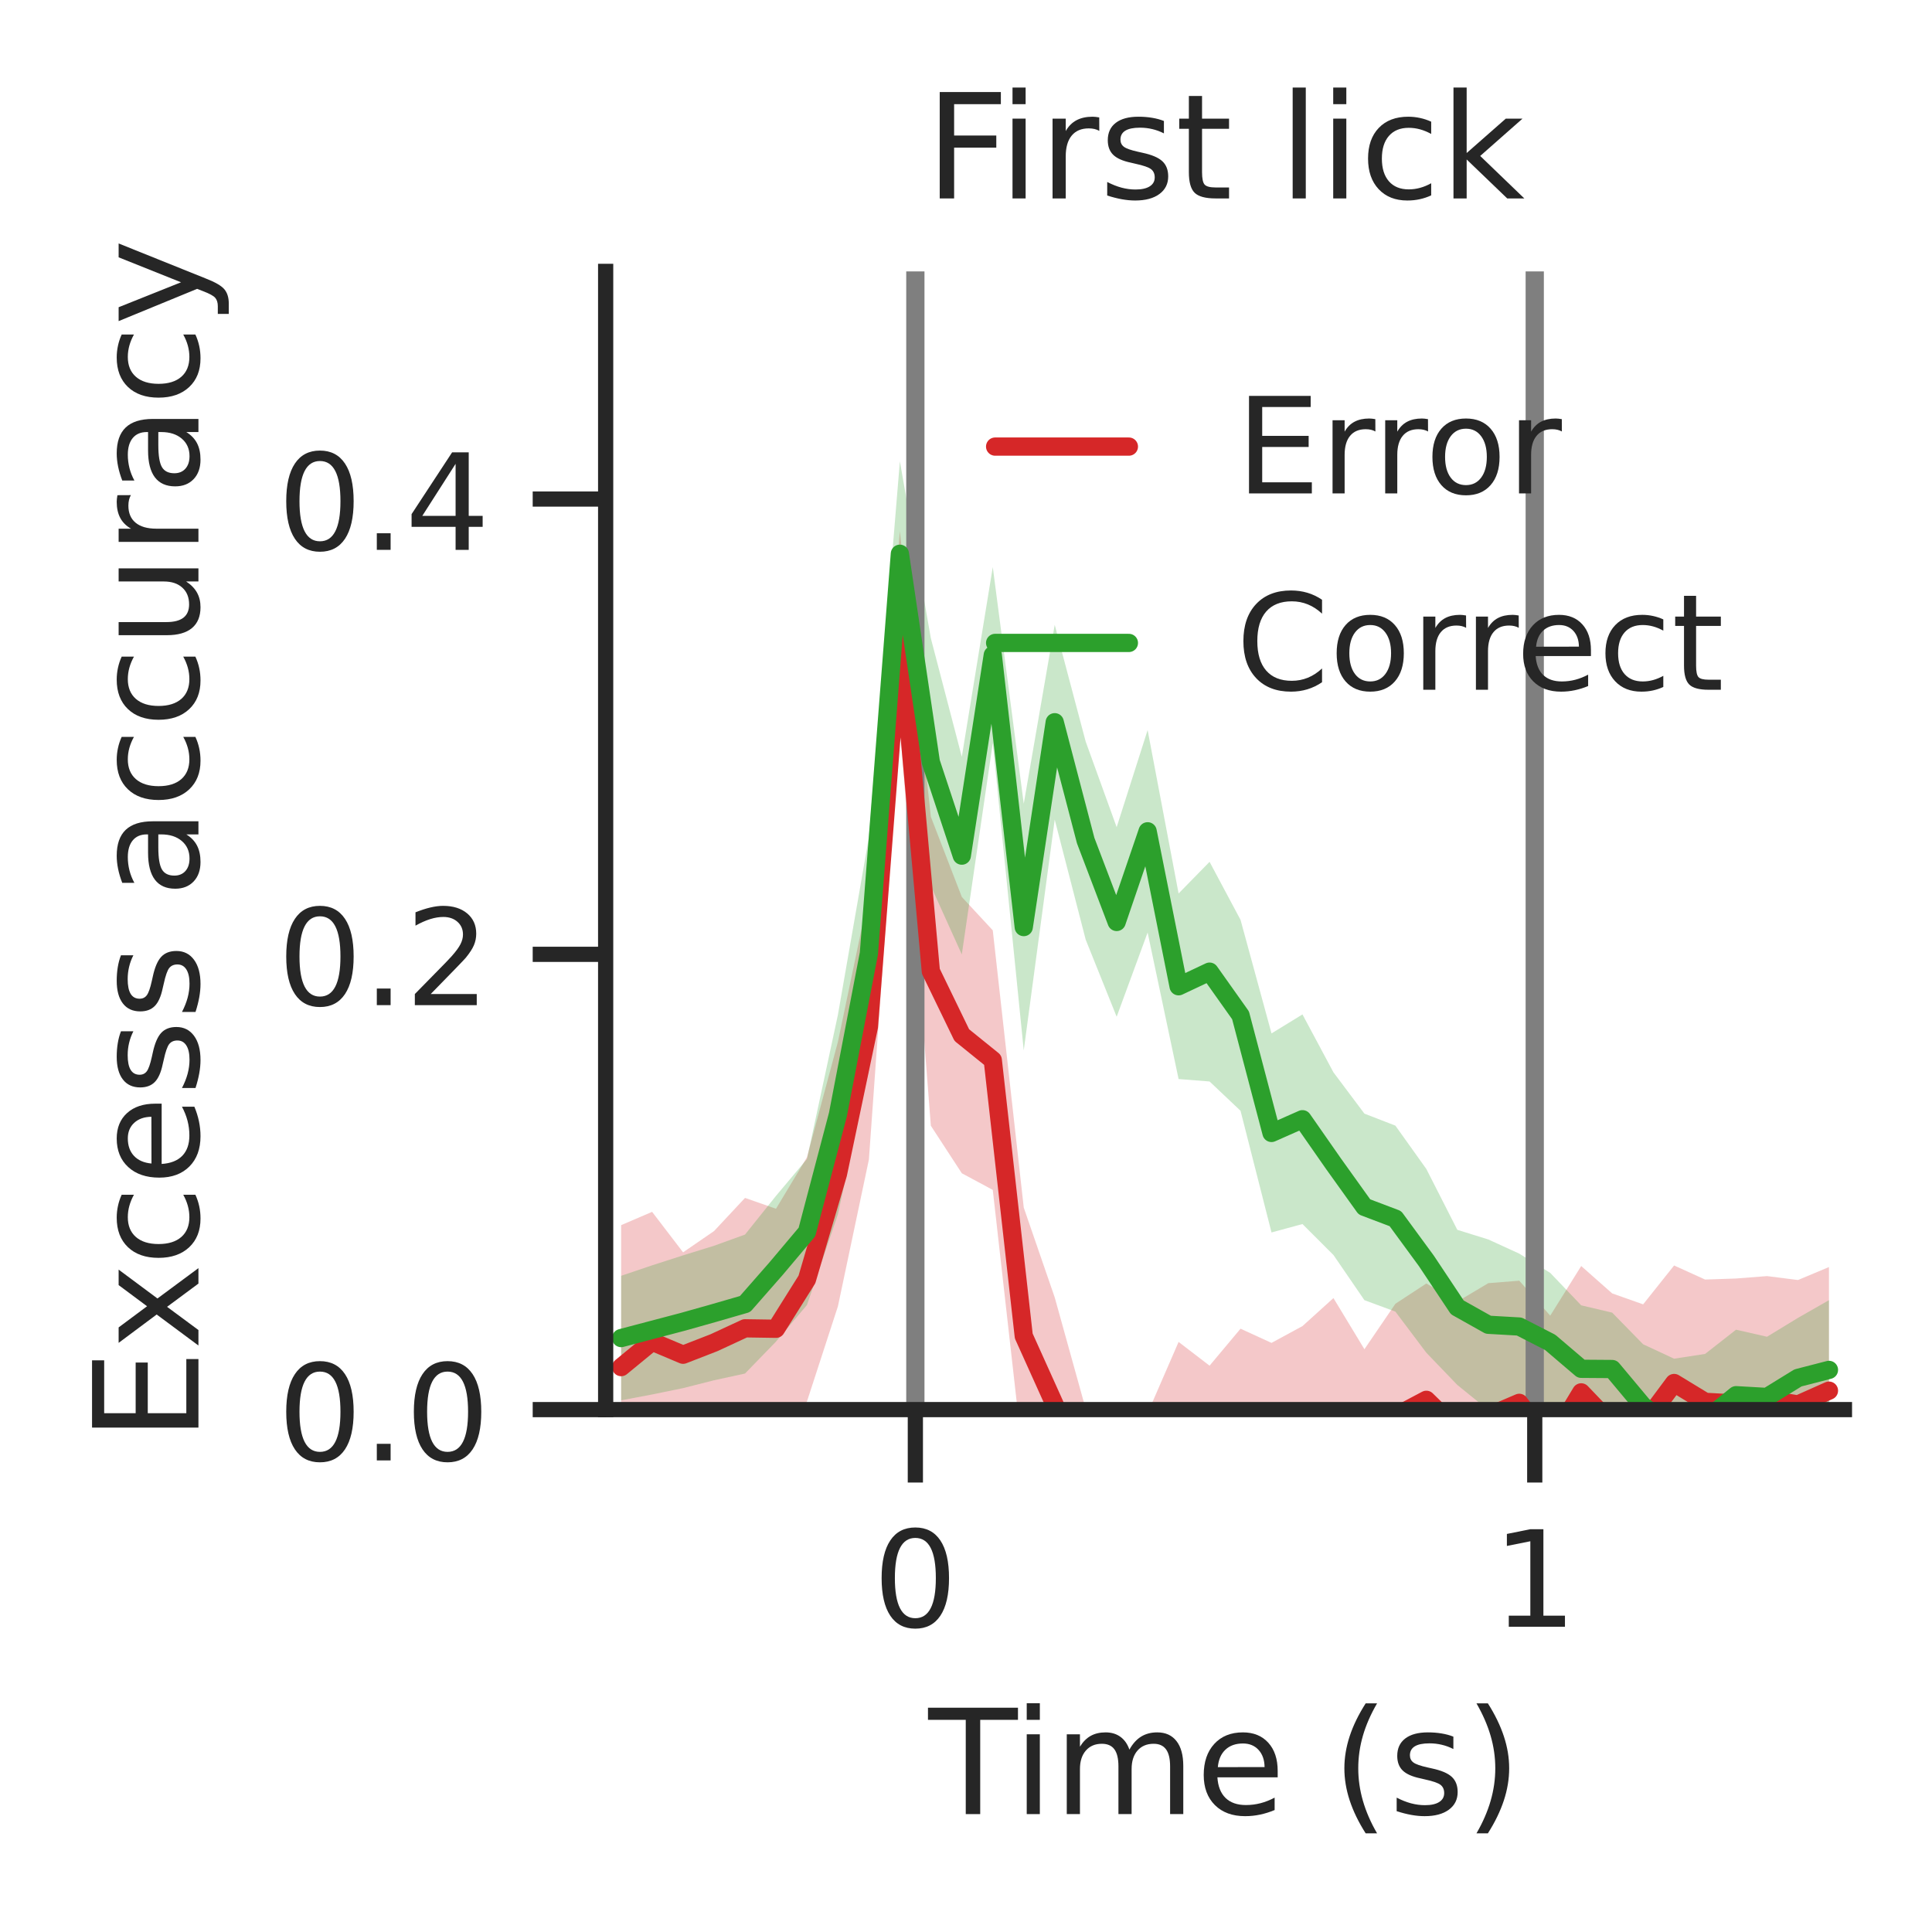
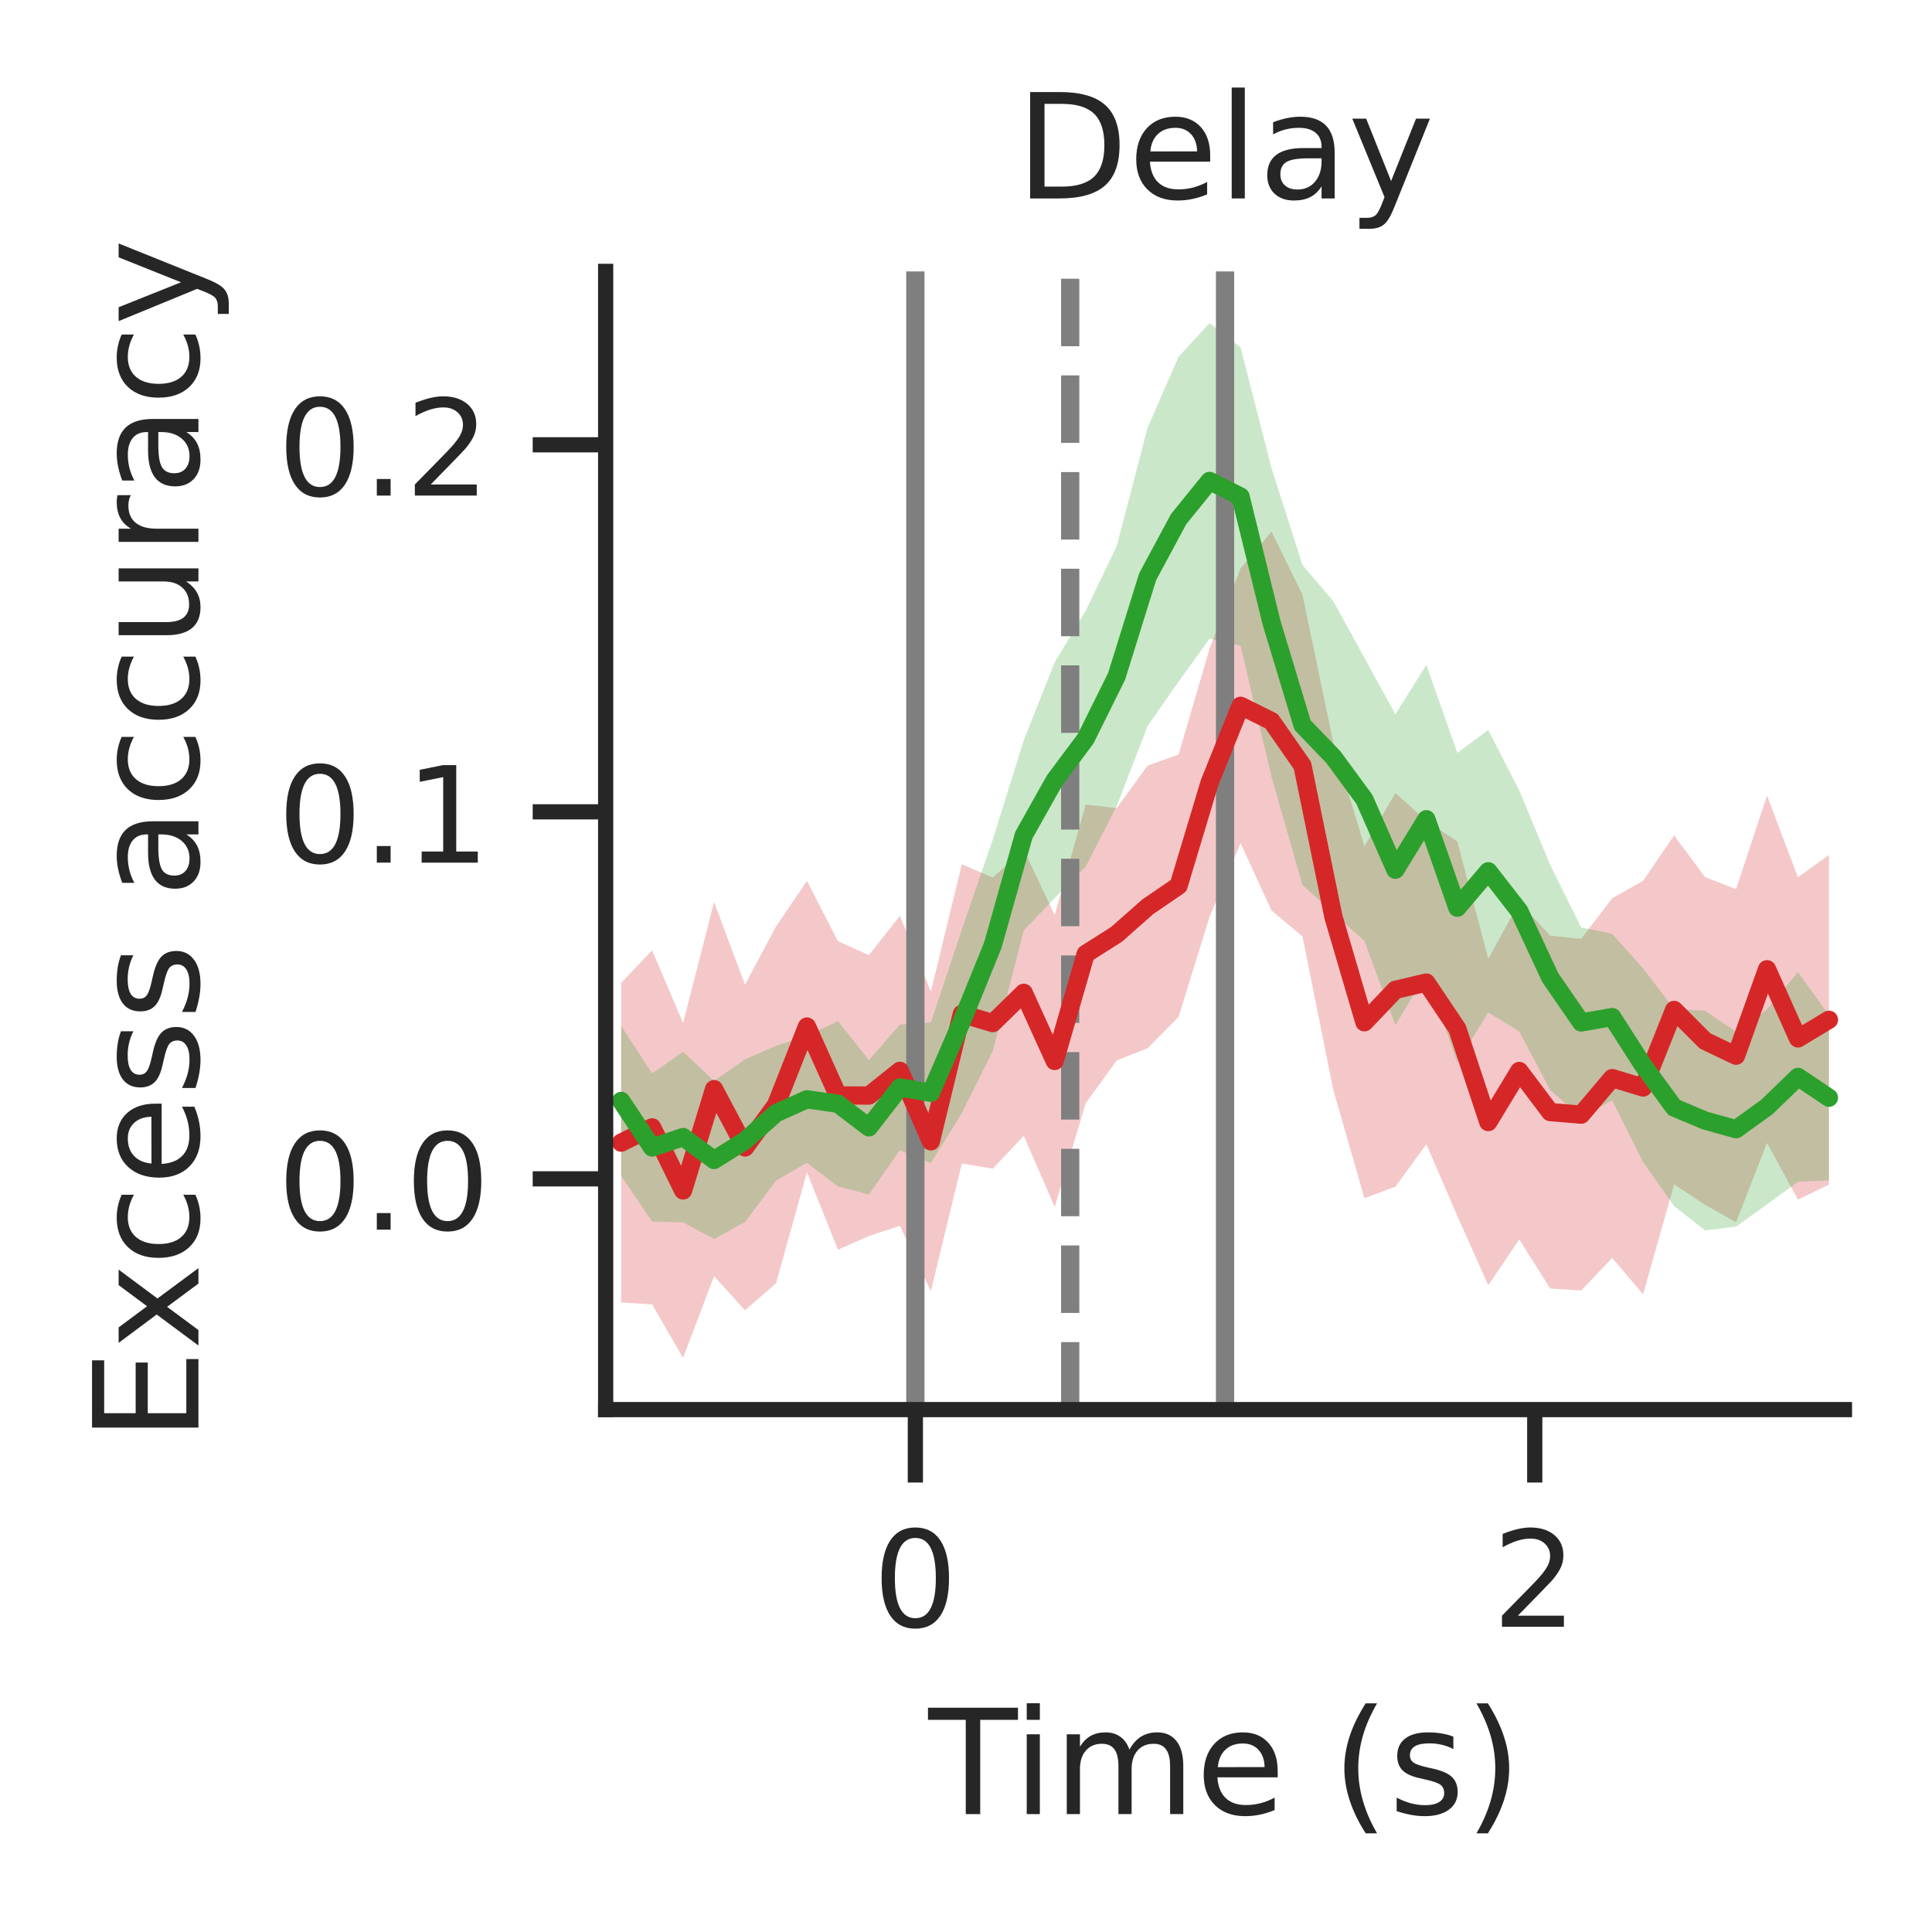
<svg xmlns="http://www.w3.org/2000/svg" xmlns:xlink="http://www.w3.org/1999/xlink" width="158.88pt" height="158.88pt" viewBox="0 0 158.88 158.88" version="1.1">
  <defs>
    <style type="text/css">*{stroke-linejoin: round; stroke-linecap: butt}</style>
  </defs>
  <g id="figure_1">
    <g id="patch_1">
      <path d="M 0 158.88  L 158.88 158.88  L 158.88 0  L 0 0  z " style="fill: #ffffff" />
    </g>
    <g id="axes_1">
      <g id="patch_2">
        <path d="M 49.807 115.92  L 151.68 115.92  L 151.68 22.318  L 49.807 22.318  z " style="fill: #ffffff" />
      </g>
      <g id="matplotlib.axis_1">
        <g id="xtick_1">
          <g id="line2d_1">
            <defs>
-               <path id="m03f73071b4" d="M 0 0  L 0 6  " style="stroke: #262626; stroke-width: 1.25" />
+               <path id="mcfb6fff69d" d="M 0 0  L 0 6  " style="stroke: #262626; stroke-width: 1.25" />
            </defs>
            <g>
-               <use xlink:href="#m03f73071b4" x="75.275" y="115.92" style="fill: #262626; stroke: #262626; stroke-width: 1.25" />
+               <use xlink:href="#mcfb6fff69d" x="75.275" y="115.92" style="fill: #262626; stroke: #262626; stroke-width: 1.25" />
            </g>
          </g>
          <g id="text_1">
            <g style="fill: #262626" transform="translate(71.7759 133.7781) scale(0.11 -0.11)">
              <defs>
                <path id="DejaVuSans-30" d="M 2034 4250  Q 1547 4250 1301 3770  Q 1056 3291 1056 2328  Q 1056 1369 1301 889  Q 1547 409 2034 409  Q 2525 409 2770 889  Q 3016 1369 3016 2328  Q 3016 3291 2770 3770  Q 2525 4250 2034 4250  z M 2034 4750  Q 2819 4750 3233 4129  Q 3647 3509 3647 2328  Q 3647 1150 3233 529  Q 2819 -91 2034 -91  Q 1250 -91 836 529  Q 422 1150 422 2328  Q 422 3509 836 4129  Q 1250 4750 2034 4750  z " transform="scale(0.015625)" />
              </defs>
              <use xlink:href="#DejaVuSans-30" />
            </g>
          </g>
        </g>
        <g id="xtick_2">
          <g id="line2d_2">
            <g>
-               <use xlink:href="#m03f73071b4" x="126.211" y="115.92" style="fill: #262626; stroke: #262626; stroke-width: 1.25" />
+               <use xlink:href="#mcfb6fff69d" x="126.211" y="115.92" style="fill: #262626; stroke: #262626; stroke-width: 1.25" />
            </g>
          </g>
          <g id="text_2">
            <g style="fill: #262626" transform="translate(122.7121 133.7781) scale(0.11 -0.11)">
              <defs>
-                 <path id="DejaVuSans-31" d="M 794 531  L 1825 531  L 1825 4091  L 703 3866  L 703 4441  L 1819 4666  L 2450 4666  L 2450 531  L 3481 531  L 3481 0  L 794 0  L 794 531  z " transform="scale(0.015625)" />
+                 <path id="DejaVuSans-32" d="M 1228 531  L 3431 531  L 3431 0  L 469 0  L 469 531  Q 828 903 1448 1529  Q 2069 2156 2228 2338  Q 2531 2678 2651 2914  Q 2772 3150 2772 3378  Q 2772 3750 2511 3984  Q 2250 4219 1831 4219  Q 1534 4219 1204 4116  Q 875 4013 500 3803  L 500 4441  Q 881 4594 1212 4672  Q 1544 4750 1819 4750  Q 2544 4750 2975 4387  Q 3406 4025 3406 3419  Q 3406 3131 3298 2873  Q 3191 2616 2906 2266  Q 2828 2175 2409 1742  Q 1991 1309 1228 531  z " transform="scale(0.015625)" />
              </defs>
-               <use xlink:href="#DejaVuSans-31" />
+               <use xlink:href="#DejaVuSans-32" />
            </g>
          </g>
        </g>
        <g id="text_3">
          <g style="fill: #262626" transform="translate(76.34867 149.1839) scale(0.12 -0.12)">
            <defs>
              <path id="DejaVuSans-54" d="M -19 4666  L 3928 4666  L 3928 4134  L 2272 4134  L 2272 0  L 1638 0  L 1638 4134  L -19 4134  L -19 4666  z " transform="scale(0.015625)" />
              <path id="DejaVuSans-69" d="M 603 3500  L 1178 3500  L 1178 0  L 603 0  L 603 3500  z M 603 4863  L 1178 4863  L 1178 4134  L 603 4134  L 603 4863  z " transform="scale(0.015625)" />
              <path id="DejaVuSans-6d" d="M 3328 2828  Q 3544 3216 3844 3400  Q 4144 3584 4550 3584  Q 5097 3584 5394 3201  Q 5691 2819 5691 2113  L 5691 0  L 5113 0  L 5113 2094  Q 5113 2597 4934 2840  Q 4756 3084 4391 3084  Q 3944 3084 3684 2787  Q 3425 2491 3425 1978  L 3425 0  L 2847 0  L 2847 2094  Q 2847 2600 2669 2842  Q 2491 3084 2119 3084  Q 1678 3084 1418 2786  Q 1159 2488 1159 1978  L 1159 0  L 581 0  L 581 3500  L 1159 3500  L 1159 2956  Q 1356 3278 1631 3431  Q 1906 3584 2284 3584  Q 2666 3584 2933 3390  Q 3200 3197 3328 2828  z " transform="scale(0.015625)" />
              <path id="DejaVuSans-65" d="M 3597 1894  L 3597 1613  L 953 1613  Q 991 1019 1311 708  Q 1631 397 2203 397  Q 2534 397 2845 478  Q 3156 559 3463 722  L 3463 178  Q 3153 47 2828 -22  Q 2503 -91 2169 -91  Q 1331 -91 842 396  Q 353 884 353 1716  Q 353 2575 817 3079  Q 1281 3584 2069 3584  Q 2775 3584 3186 3129  Q 3597 2675 3597 1894  z M 3022 2063  Q 3016 2534 2758 2815  Q 2500 3097 2075 3097  Q 1594 3097 1305 2825  Q 1016 2553 972 2059  L 3022 2063  z " transform="scale(0.015625)" />
              <path id="DejaVuSans-20" transform="scale(0.015625)" />
              <path id="DejaVuSans-28" d="M 1984 4856  Q 1566 4138 1362 3434  Q 1159 2731 1159 2009  Q 1159 1288 1364 580  Q 1569 -128 1984 -844  L 1484 -844  Q 1016 -109 783 600  Q 550 1309 550 2009  Q 550 2706 781 3412  Q 1013 4119 1484 4856  L 1984 4856  z " transform="scale(0.015625)" />
              <path id="DejaVuSans-73" d="M 2834 3397  L 2834 2853  Q 2591 2978 2328 3040  Q 2066 3103 1784 3103  Q 1356 3103 1142 2972  Q 928 2841 928 2578  Q 928 2378 1081 2264  Q 1234 2150 1697 2047  L 1894 2003  Q 2506 1872 2764 1633  Q 3022 1394 3022 966  Q 3022 478 2636 193  Q 2250 -91 1575 -91  Q 1294 -91 989 -36  Q 684 19 347 128  L 347 722  Q 666 556 975 473  Q 1284 391 1588 391  Q 1994 391 2212 530  Q 2431 669 2431 922  Q 2431 1156 2273 1281  Q 2116 1406 1581 1522  L 1381 1569  Q 847 1681 609 1914  Q 372 2147 372 2553  Q 372 3047 722 3315  Q 1072 3584 1716 3584  Q 2034 3584 2315 3537  Q 2597 3491 2834 3397  z " transform="scale(0.015625)" />
              <path id="DejaVuSans-29" d="M 513 4856  L 1013 4856  Q 1481 4119 1714 3412  Q 1947 2706 1947 2009  Q 1947 1309 1714 600  Q 1481 -109 1013 -844  L 513 -844  Q 928 -128 1133 580  Q 1338 1288 1338 2009  Q 1338 2731 1133 3434  Q 928 4138 513 4856  z " transform="scale(0.015625)" />
            </defs>
            <use xlink:href="#DejaVuSans-54" />
            <use xlink:href="#DejaVuSans-69" transform="translate(57.95898 0)" />
            <use xlink:href="#DejaVuSans-6d" transform="translate(85.74219 0)" />
            <use xlink:href="#DejaVuSans-65" transform="translate(183.1543 0)" />
            <use xlink:href="#DejaVuSans-20" transform="translate(244.6777 0)" />
            <use xlink:href="#DejaVuSans-28" transform="translate(276.4648 0)" />
            <use xlink:href="#DejaVuSans-73" transform="translate(315.4785 0)" />
            <use xlink:href="#DejaVuSans-29" transform="translate(367.5781 0)" />
          </g>
        </g>
      </g>
      <g id="matplotlib.axis_2">
        <g id="ytick_1">
          <g id="line2d_3">
            <defs>
-               <path id="m1a1c6bd18b" d="M 0 0  L -6 0  " style="stroke: #262626; stroke-width: 1.25" />
+               <path id="m1c0256b6f8" d="M 0 0  L -6 0  " style="stroke: #262626; stroke-width: 1.25" />
            </defs>
            <g>
-               <use xlink:href="#m1a1c6bd18b" x="49.807" y="115.92" style="fill: #262626; stroke: #262626; stroke-width: 1.25" />
+               <use xlink:href="#m1c0256b6f8" x="49.807" y="96.943" style="fill: #262626; stroke: #262626; stroke-width: 1.25" />
            </g>
          </g>
          <g id="text_4">
-             <g style="fill: #262626" transform="translate(22.81375 120.099) scale(0.11 -0.11)">
+             <g style="fill: #262626" transform="translate(22.81375 101.1222) scale(0.11 -0.11)">
              <defs>
                <path id="DejaVuSans-2e" d="M 684 794  L 1344 794  L 1344 0  L 684 0  L 684 794  z " transform="scale(0.015625)" />
              </defs>
              <use xlink:href="#DejaVuSans-30" />
              <use xlink:href="#DejaVuSans-2e" transform="translate(63.62305 0)" />
              <use xlink:href="#DejaVuSans-30" transform="translate(95.41016 0)" />
            </g>
          </g>
        </g>
        <g id="ytick_2">
          <g id="line2d_4">
            <g>
-               <use xlink:href="#m1a1c6bd18b" x="49.807" y="78.479" style="fill: #262626; stroke: #262626; stroke-width: 1.25" />
+               <use xlink:href="#m1c0256b6f8" x="49.807" y="66.76" style="fill: #262626; stroke: #262626; stroke-width: 1.25" />
            </g>
          </g>
          <g id="text_5">
-             <g style="fill: #262626" transform="translate(22.81375 82.65829) scale(0.11 -0.11)">
+             <g style="fill: #262626" transform="translate(22.81375 70.93899) scale(0.11 -0.11)">
              <defs>
-                 <path id="DejaVuSans-32" d="M 1228 531  L 3431 531  L 3431 0  L 469 0  L 469 531  Q 828 903 1448 1529  Q 2069 2156 2228 2338  Q 2531 2678 2651 2914  Q 2772 3150 2772 3378  Q 2772 3750 2511 3984  Q 2250 4219 1831 4219  Q 1534 4219 1204 4116  Q 875 4013 500 3803  L 500 4441  Q 881 4594 1212 4672  Q 1544 4750 1819 4750  Q 2544 4750 2975 4387  Q 3406 4025 3406 3419  Q 3406 3131 3298 2873  Q 3191 2616 2906 2266  Q 2828 2175 2409 1742  Q 1991 1309 1228 531  z " transform="scale(0.015625)" />
+                 <path id="DejaVuSans-31" d="M 794 531  L 1825 531  L 1825 4091  L 703 3866  L 703 4441  L 1819 4666  L 2450 4666  L 2450 531  L 3481 531  L 3481 0  L 794 0  L 794 531  z " transform="scale(0.015625)" />
              </defs>
              <use xlink:href="#DejaVuSans-30" />
              <use xlink:href="#DejaVuSans-2e" transform="translate(63.62305 0)" />
-               <use xlink:href="#DejaVuSans-32" transform="translate(95.41016 0)" />
+               <use xlink:href="#DejaVuSans-31" transform="translate(95.41016 0)" />
            </g>
          </g>
        </g>
        <g id="ytick_3">
          <g id="line2d_5">
            <g>
-               <use xlink:href="#m1a1c6bd18b" x="49.807" y="41.038" style="fill: #262626; stroke: #262626; stroke-width: 1.25" />
+               <use xlink:href="#m1c0256b6f8" x="49.807" y="36.577" style="fill: #262626; stroke: #262626; stroke-width: 1.25" />
            </g>
          </g>
          <g id="text_6">
-             <g style="fill: #262626" transform="translate(22.81375 45.21761) scale(0.11 -0.11)">
-               <defs>
-                 <path id="DejaVuSans-34" d="M 2419 4116  L 825 1625  L 2419 1625  L 2419 4116  z M 2253 4666  L 3047 4666  L 3047 1625  L 3713 1625  L 3713 1100  L 3047 1100  L 3047 0  L 2419 0  L 2419 1100  L 313 1100  L 313 1709  L 2253 4666  z " transform="scale(0.015625)" />
-               </defs>
+             <g style="fill: #262626" transform="translate(22.81375 40.75574) scale(0.11 -0.11)">
              <use xlink:href="#DejaVuSans-30" />
              <use xlink:href="#DejaVuSans-2e" transform="translate(63.62305 0)" />
-               <use xlink:href="#DejaVuSans-34" transform="translate(95.41016 0)" />
+               <use xlink:href="#DejaVuSans-32" transform="translate(95.41016 0)" />
            </g>
          </g>
        </g>
        <g id="text_7">
          <g style="fill: #262626" transform="translate(16.31812 118.5768) rotate(-90) scale(0.12 -0.12)">
            <defs>
              <path id="DejaVuSans-45" d="M 628 4666  L 3578 4666  L 3578 4134  L 1259 4134  L 1259 2753  L 3481 2753  L 3481 2222  L 1259 2222  L 1259 531  L 3634 531  L 3634 0  L 628 0  L 628 4666  z " transform="scale(0.015625)" />
              <path id="DejaVuSans-78" d="M 3513 3500  L 2247 1797  L 3578 0  L 2900 0  L 1881 1375  L 863 0  L 184 0  L 1544 1831  L 300 3500  L 978 3500  L 1906 2253  L 2834 3500  L 3513 3500  z " transform="scale(0.015625)" />
              <path id="DejaVuSans-63" d="M 3122 3366  L 3122 2828  Q 2878 2963 2633 3030  Q 2388 3097 2138 3097  Q 1578 3097 1268 2742  Q 959 2388 959 1747  Q 959 1106 1268 751  Q 1578 397 2138 397  Q 2388 397 2633 464  Q 2878 531 3122 666  L 3122 134  Q 2881 22 2623 -34  Q 2366 -91 2075 -91  Q 1284 -91 818 406  Q 353 903 353 1747  Q 353 2603 823 3093  Q 1294 3584 2113 3584  Q 2378 3584 2631 3529  Q 2884 3475 3122 3366  z " transform="scale(0.015625)" />
              <path id="DejaVuSans-61" d="M 2194 1759  Q 1497 1759 1228 1600  Q 959 1441 959 1056  Q 959 750 1161 570  Q 1363 391 1709 391  Q 2188 391 2477 730  Q 2766 1069 2766 1631  L 2766 1759  L 2194 1759  z M 3341 1997  L 3341 0  L 2766 0  L 2766 531  Q 2569 213 2275 61  Q 1981 -91 1556 -91  Q 1019 -91 701 211  Q 384 513 384 1019  Q 384 1609 779 1909  Q 1175 2209 1959 2209  L 2766 2209  L 2766 2266  Q 2766 2663 2505 2880  Q 2244 3097 1772 3097  Q 1472 3097 1187 3025  Q 903 2953 641 2809  L 641 3341  Q 956 3463 1253 3523  Q 1550 3584 1831 3584  Q 2591 3584 2966 3190  Q 3341 2797 3341 1997  z " transform="scale(0.015625)" />
              <path id="DejaVuSans-75" d="M 544 1381  L 544 3500  L 1119 3500  L 1119 1403  Q 1119 906 1312 657  Q 1506 409 1894 409  Q 2359 409 2629 706  Q 2900 1003 2900 1516  L 2900 3500  L 3475 3500  L 3475 0  L 2900 0  L 2900 538  Q 2691 219 2414 64  Q 2138 -91 1772 -91  Q 1169 -91 856 284  Q 544 659 544 1381  z M 1991 3584  L 1991 3584  z " transform="scale(0.015625)" />
              <path id="DejaVuSans-72" d="M 2631 2963  Q 2534 3019 2420 3045  Q 2306 3072 2169 3072  Q 1681 3072 1420 2755  Q 1159 2438 1159 1844  L 1159 0  L 581 0  L 581 3500  L 1159 3500  L 1159 2956  Q 1341 3275 1631 3429  Q 1922 3584 2338 3584  Q 2397 3584 2469 3576  Q 2541 3569 2628 3553  L 2631 2963  z " transform="scale(0.015625)" />
              <path id="DejaVuSans-79" d="M 2059 -325  Q 1816 -950 1584 -1140  Q 1353 -1331 966 -1331  L 506 -1331  L 506 -850  L 844 -850  Q 1081 -850 1212 -737  Q 1344 -625 1503 -206  L 1606 56  L 191 3500  L 800 3500  L 1894 763  L 2988 3500  L 3597 3500  L 2059 -325  z " transform="scale(0.015625)" />
            </defs>
            <use xlink:href="#DejaVuSans-45" />
            <use xlink:href="#DejaVuSans-78" transform="translate(63.18359 0)" />
            <use xlink:href="#DejaVuSans-63" transform="translate(120.6133 0)" />
            <use xlink:href="#DejaVuSans-65" transform="translate(175.5938 0)" />
            <use xlink:href="#DejaVuSans-73" transform="translate(237.1172 0)" />
            <use xlink:href="#DejaVuSans-73" transform="translate(289.2168 0)" />
            <use xlink:href="#DejaVuSans-20" transform="translate(341.3164 0)" />
            <use xlink:href="#DejaVuSans-61" transform="translate(373.1035 0)" />
            <use xlink:href="#DejaVuSans-63" transform="translate(434.3828 0)" />
            <use xlink:href="#DejaVuSans-63" transform="translate(489.3633 0)" />
            <use xlink:href="#DejaVuSans-75" transform="translate(544.3438 0)" />
            <use xlink:href="#DejaVuSans-72" transform="translate(607.7227 0)" />
            <use xlink:href="#DejaVuSans-61" transform="translate(648.8359 0)" />
            <use xlink:href="#DejaVuSans-63" transform="translate(710.1152 0)" />
            <use xlink:href="#DejaVuSans-79" transform="translate(765.0957 0)" />
          </g>
        </g>
      </g>
      <g id="FillBetweenPolyCollection_1">
-         <path d="M 51.081 100.75  L 51.081 124.098  L 53.627 121.008  L 56.174 119.828  L 58.721 119.597  L 61.268 119.959  L 63.815 119.143  L 66.361 115.252  L 68.908 107.424  L 71.455 95.353  L 74.002 59.688  L 76.549 92.576  L 79.095 96.484  L 81.642 97.852  L 84.189 120.429  L 86.736 124.335  L 89.283 135.214  L 91.83 136.972  L 94.376 132.638  L 96.923 126.771  L 99.47 129.346  L 102.017 125.878  L 104.564 129.824  L 107.11 129.566  L 109.657 126.134  L 112.204 129.205  L 114.751 125.71  L 117.298 124.681  L 119.844 128.157  L 122.391 127.387  L 124.938 125.408  L 127.485 129.251  L 130.032 124.893  L 132.578 127.949  L 135.125 127.041  L 137.672 123.397  L 140.219 125.339  L 142.766 125.701  L 145.312 125.216  L 147.859 125.729  L 150.406 124.526  L 150.406 104.198  L 150.406 104.198  L 147.859 105.264  L 145.312 104.941  L 142.766 105.139  L 140.219 105.224  L 137.672 104.068  L 135.125 107.264  L 132.578 106.364  L 130.032 104.113  L 127.485 108.194  L 124.938 105.32  L 122.391 105.523  L 119.844 107.042  L 117.298 105.548  L 114.751 107.218  L 112.204 110.955  L 109.657 106.749  L 107.11 109.053  L 104.564 110.434  L 102.017 109.267  L 99.47 112.308  L 96.923 110.355  L 94.376 116.216  L 91.83 121.777  L 89.283 115.862  L 86.736 106.693  L 84.189 99.306  L 81.642 76.507  L 79.095 73.76  L 76.549 67.168  L 74.002 43.681  L 71.455 73.511  L 68.908 85.671  L 66.361 95.17  L 63.815 99.403  L 61.268 98.511  L 58.721 101.237  L 56.174 102.987  L 53.627 99.658  L 51.081 100.75  z " clip-path="url(#pf25baf7ae2)" style="fill: #d62728; fill-opacity: 0.25" />
+         <path d="M 51.081 80.825  L 51.081 107.109  L 53.627 107.269  L 56.174 111.665  L 58.721 104.951  L 61.268 107.754  L 63.815 105.538  L 66.361 96.397  L 68.908 102.771  L 71.455 101.648  L 74.002 100.803  L 76.549 106.182  L 79.095 95.685  L 81.642 96.109  L 84.189 93.403  L 86.736 99.254  L 89.283 90.73  L 91.83 87.207  L 94.376 86.197  L 96.923 83.627  L 99.47 75.396  L 102.017 69.334  L 104.564 74.885  L 107.11 77.008  L 109.657 89.673  L 112.204 98.535  L 114.751 97.586  L 117.298 94.101  L 119.844 100.001  L 122.391 105.697  L 124.938 101.931  L 127.485 105.963  L 130.032 106.127  L 132.578 103.45  L 135.125 106.433  L 137.672 97.408  L 140.219 99.075  L 142.766 100.519  L 145.312 93.99  L 147.859 98.65  L 150.406 97.42  L 150.406 70.304  L 150.406 70.304  L 147.859 72.141  L 145.312 65.424  L 142.766 73.118  L 140.219 72.131  L 137.672 68.696  L 135.125 72.43  L 132.578 73.869  L 130.032 77.204  L 127.485 76.944  L 124.938 74.213  L 122.391 78.853  L 119.844 69.197  L 117.298 67.502  L 114.751 65.214  L 112.204 69.603  L 109.657 61.122  L 107.11 48.907  L 104.564 43.718  L 102.017 46.745  L 99.47 53.342  L 96.923 62.047  L 94.376 62.958  L 91.83 66.453  L 89.283 66.164  L 86.736 75.247  L 84.189 69.886  L 81.642 72.164  L 79.095 71.073  L 76.549 81.54  L 74.002 75.314  L 71.455 78.544  L 68.908 77.396  L 66.361 72.438  L 63.815 76.196  L 61.268 80.972  L 58.721 74.181  L 56.174 84.129  L 53.627 78.147  L 51.081 80.825  z " clip-path="url(#p457ebe287d)" style="fill: #d62728; fill-opacity: 0.25" />
      </g>
      <g id="FillBetweenPolyCollection_2">
-         <path d="M 51.081 104.917  L 51.081 115.158  L 53.627 114.675  L 56.174 114.153  L 58.721 113.508  L 61.268 112.953  L 63.815 110.327  L 66.361 107.318  L 68.908 99.86  L 71.455 87.976  L 74.002 53.143  L 76.549 72.854  L 79.095 78.487  L 81.642 61.108  L 84.189 86.38  L 86.736 67.402  L 89.283 77.272  L 91.83 83.612  L 94.376 76.686  L 96.923 88.736  L 99.47 88.936  L 102.017 91.346  L 104.564 101.352  L 107.11 100.661  L 109.657 103.204  L 112.204 106.92  L 114.751 107.862  L 117.298 111.244  L 119.844 113.892  L 122.391 115.958  L 124.938 115.082  L 127.485 116.111  L 130.032 117.784  L 132.578 117.221  L 135.125 120.71  L 137.672 123.154  L 140.219 122.247  L 142.766 120.123  L 145.312 119.832  L 147.859 118.249  L 150.406 118.388  L 150.406 106.922  L 150.406 106.922  L 147.859 108.377  L 145.312 109.929  L 142.766 109.349  L 140.219 111.342  L 137.672 111.733  L 135.125 110.549  L 132.578 107.945  L 130.032 107.346  L 127.485 104.677  L 124.938 103.094  L 122.391 101.928  L 119.844 101.136  L 117.298 96.134  L 114.751 92.568  L 112.204 91.581  L 109.657 88.184  L 107.11 83.422  L 104.564 84.983  L 102.017 75.647  L 99.47 70.874  L 96.923 73.476  L 94.376 60.04  L 91.83 68.024  L 89.283 60.987  L 86.736 51.383  L 84.189 66.096  L 81.642 46.631  L 79.095 62.238  L 76.549 52.485  L 74.002 37.935  L 71.455 68.841  L 68.908 83.448  L 66.361 95.313  L 63.815 98.344  L 61.268 101.526  L 58.721 102.447  L 56.174 103.236  L 53.627 104.057  L 51.081 104.917  z " clip-path="url(#pf25baf7ae2)" style="fill: #2ca02c; fill-opacity: 0.25" />
+         <path d="M 51.081 84.371  L 51.081 96.697  L 53.627 100.462  L 56.174 100.52  L 58.721 101.896  L 61.268 100.49  L 63.815 97.084  L 66.361 95.626  L 68.908 97.563  L 71.455 98.237  L 74.002 94.587  L 76.549 95.65  L 79.095 91.542  L 81.642 86.44  L 84.189 76.514  L 86.736 73.852  L 89.283 71.266  L 91.83 66.298  L 94.376 59.697  L 96.923 56.056  L 99.47 52.526  L 102.017 53.11  L 104.564 63.878  L 107.11 72.784  L 109.657 75.086  L 112.204 77.38  L 114.751 84.313  L 117.298 80.056  L 119.844 87.377  L 122.391 83.263  L 124.938 84.827  L 127.485 89.648  L 130.032 91.888  L 132.578 90.491  L 135.125 95.568  L 137.672 99.184  L 140.219 101.185  L 142.766 100.875  L 145.312 99.039  L 147.859 97.179  L 150.406 97.061  L 150.406 83.482  L 150.406 83.482  L 147.859 79.94  L 145.312 83.013  L 142.766 84.85  L 140.219 83.115  L 137.672 82.973  L 135.125 79.647  L 132.578 76.79  L 130.032 76.274  L 127.485 71.133  L 124.938 65.016  L 122.391 60.032  L 119.844 61.914  L 117.298 54.68  L 114.751 58.738  L 112.204 54.097  L 109.657 49.455  L 107.11 46.458  L 104.564 38.507  L 102.017 28.559  L 99.47 26.573  L 96.923 29.334  L 94.376 35.167  L 91.83 44.92  L 89.283 50.23  L 86.736 54.463  L 84.189 60.874  L 81.642 69.036  L 79.095 76.455  L 76.549 84.084  L 74.002 84.262  L 71.455 87.181  L 68.908 83.97  L 66.361 85.179  L 63.815 86.003  L 61.268 87.117  L 58.721 88.888  L 56.174 86.493  L 53.627 88.272  L 51.081 84.371  z " clip-path="url(#p457ebe287d)" style="fill: #2ca02c; fill-opacity: 0.25" />
      </g>
      <g id="line2d_6">
-         <path d="M 75.275 115.92  L 75.275 22.318  " clip-path="url(#pf25baf7ae2)" style="fill: none; stroke: #7f7f7f; stroke-width: 1.5; stroke-linecap: round" />
+         <path d="M 75.275 115.92  L 75.275 22.318  " clip-path="url(#p457ebe287d)" style="fill: none; stroke: #7f7f7f; stroke-width: 1.5; stroke-linecap: round" />
      </g>
      <g id="line2d_7">
-         <path d="M 126.211 115.92  L 126.211 22.318  " clip-path="url(#pf25baf7ae2)" style="fill: none; stroke: #7f7f7f; stroke-width: 1.5; stroke-linecap: round" />
+         <path d="M 88.009 115.92  L 88.009 22.318  " clip-path="url(#p457ebe287d)" style="fill: none; stroke-dasharray: 5.55,2.4; stroke-dashoffset: 0; stroke: #7f7f7f; stroke-width: 1.5" />
      </g>
      <g id="line2d_8">
-         <path d="M 51.081 112.424  L 53.627 110.333  L 56.174 111.407  L 58.721 110.417  L 61.268 109.235  L 63.815 109.273  L 66.361 105.211  L 68.908 96.548  L 71.455 84.432  L 74.002 51.685  L 76.549 79.872  L 79.095 85.122  L 81.642 87.18  L 84.189 109.867  L 86.736 115.514  L 89.283 125.538  L 91.83 129.374  L 94.376 124.427  L 96.923 118.563  L 99.47 120.827  L 102.017 117.572  L 104.564 120.129  L 107.11 119.31  L 109.657 116.441  L 112.204 120.08  L 114.751 116.464  L 117.298 115.115  L 119.844 117.599  L 122.391 116.455  L 124.938 115.364  L 127.485 118.722  L 130.032 114.503  L 132.578 117.157  L 135.125 117.153  L 137.672 113.733  L 140.219 115.282  L 142.766 115.42  L 145.312 115.078  L 147.859 115.497  L 150.406 114.362  " clip-path="url(#pf25baf7ae2)" style="fill: none; stroke: #d62728; stroke-width: 1.5; stroke-linecap: round" />
+         <path d="M 100.743 115.92  L 100.743 22.318  " clip-path="url(#p457ebe287d)" style="fill: none; stroke: #7f7f7f; stroke-width: 1.5; stroke-linecap: round" />
      </g>
      <g id="line2d_9">
-         <path d="M 51.081 110.038  L 53.627 109.366  L 56.174 108.695  L 58.721 107.977  L 61.268 107.24  L 63.815 104.336  L 66.361 101.315  L 68.908 91.654  L 71.455 78.409  L 74.002 45.539  L 76.549 62.67  L 79.095 70.363  L 81.642 53.87  L 84.189 76.238  L 86.736 59.393  L 89.283 69.13  L 91.83 75.818  L 94.376 68.363  L 96.923 81.106  L 99.47 79.905  L 102.017 83.496  L 104.564 93.168  L 107.11 92.041  L 109.657 95.694  L 112.204 99.25  L 114.751 100.215  L 117.298 103.689  L 119.844 107.514  L 122.391 108.943  L 124.938 109.088  L 127.485 110.394  L 130.032 112.565  L 132.578 112.583  L 135.125 115.629  L 137.672 117.444  L 140.219 116.794  L 142.766 114.736  L 145.312 114.881  L 147.859 113.313  L 150.406 112.655  " clip-path="url(#pf25baf7ae2)" style="fill: none; stroke: #2ca02c; stroke-width: 1.5; stroke-linecap: round" />
+         <path d="M 51.081 93.967  L 53.627 92.708  L 56.174 97.897  L 58.721 89.566  L 61.268 94.363  L 63.815 90.867  L 66.361 84.417  L 68.908 90.083  L 71.455 90.096  L 74.002 88.059  L 76.549 93.861  L 79.095 83.379  L 81.642 84.136  L 84.189 81.645  L 86.736 87.25  L 89.283 78.447  L 91.83 76.83  L 94.376 74.578  L 96.923 72.837  L 99.47 64.369  L 102.017 58.04  L 104.564 59.302  L 107.11 62.958  L 109.657 75.397  L 112.204 84.069  L 114.751 81.4  L 117.298 80.802  L 119.844 84.599  L 122.391 92.275  L 124.938 88.072  L 127.485 91.453  L 130.032 91.665  L 132.578 88.659  L 135.125 89.432  L 137.672 83.052  L 140.219 85.603  L 142.766 86.818  L 145.312 79.707  L 147.859 85.395  L 150.406 83.862  " clip-path="url(#p457ebe287d)" style="fill: none; stroke: #d62728; stroke-width: 1.5; stroke-linecap: round" />
+       </g>
+       <g id="line2d_10">
+         <path d="M 51.081 90.534  L 53.627 94.367  L 56.174 93.506  L 58.721 95.392  L 61.268 93.804  L 63.815 91.543  L 66.361 90.402  L 68.908 90.767  L 71.455 92.709  L 74.002 89.425  L 76.549 89.867  L 79.095 83.999  L 81.642 77.738  L 84.189 68.694  L 86.736 64.158  L 89.283 60.748  L 91.83 55.609  L 94.376 47.432  L 96.923 42.695  L 99.47 39.549  L 102.017 40.834  L 104.564 51.193  L 107.11 59.621  L 109.657 62.271  L 112.204 65.739  L 114.751 71.526  L 117.298 67.368  L 119.844 74.646  L 122.391 71.647  L 124.938 74.921  L 127.485 80.391  L 130.032 84.081  L 132.578 83.641  L 135.125 87.607  L 137.672 91.079  L 140.219 92.15  L 142.766 92.863  L 145.312 91.026  L 147.859 88.56  L 150.406 90.272  " clip-path="url(#p457ebe287d)" style="fill: none; stroke: #2ca02c; stroke-width: 1.5; stroke-linecap: round" />
      </g>
      <g id="patch_3">
        <path d="M 49.807 115.92  L 49.807 22.318  " style="fill: none; stroke: #262626; stroke-width: 1.25; stroke-linejoin: miter; stroke-linecap: square" />
      </g>
      <g id="patch_4">
        <path d="M 49.807 115.92  L 151.68 115.92  " style="fill: none; stroke: #262626; stroke-width: 1.25; stroke-linejoin: miter; stroke-linecap: square" />
      </g>
      <g id="text_8">
-         <g style="fill: #262626" transform="translate(76.1021 16.31812) scale(0.12 -0.12)">
+         <g style="fill: #262626" transform="translate(83.53648 16.31812) scale(0.12 -0.12)">
          <defs>
-             <path id="DejaVuSans-46" d="M 628 4666  L 3309 4666  L 3309 4134  L 1259 4134  L 1259 2759  L 3109 2759  L 3109 2228  L 1259 2228  L 1259 0  L 628 0  L 628 4666  z " transform="scale(0.015625)" />
-             <path id="DejaVuSans-74" d="M 1172 4494  L 1172 3500  L 2356 3500  L 2356 3053  L 1172 3053  L 1172 1153  Q 1172 725 1289 603  Q 1406 481 1766 481  L 2356 481  L 2356 0  L 1766 0  Q 1100 0 847 248  Q 594 497 594 1153  L 594 3053  L 172 3053  L 172 3500  L 594 3500  L 594 4494  L 1172 4494  z " transform="scale(0.015625)" />
+             <path id="DejaVuSans-44" d="M 1259 4147  L 1259 519  L 2022 519  Q 2988 519 3436 956  Q 3884 1394 3884 2338  Q 3884 3275 3436 3711  Q 2988 4147 2022 4147  L 1259 4147  z M 628 4666  L 1925 4666  Q 3281 4666 3915 4102  Q 4550 3538 4550 2338  Q 4550 1131 3912 565  Q 3275 0 1925 0  L 628 0  L 628 4666  z " transform="scale(0.015625)" />
            <path id="DejaVuSans-6c" d="M 603 4863  L 1178 4863  L 1178 0  L 603 0  L 603 4863  z " transform="scale(0.015625)" />
-             <path id="DejaVuSans-6b" d="M 581 4863  L 1159 4863  L 1159 1991  L 2875 3500  L 3609 3500  L 1753 1863  L 3688 0  L 2938 0  L 1159 1709  L 1159 0  L 581 0  L 581 4863  z " transform="scale(0.015625)" />
          </defs>
-           <use xlink:href="#DejaVuSans-46" />
-           <use xlink:href="#DejaVuSans-69" transform="translate(50.26953 0)" />
-           <use xlink:href="#DejaVuSans-72" transform="translate(78.05273 0)" />
-           <use xlink:href="#DejaVuSans-73" transform="translate(119.166 0)" />
-           <use xlink:href="#DejaVuSans-74" transform="translate(171.2656 0)" />
-           <use xlink:href="#DejaVuSans-20" transform="translate(210.4746 0)" />
-           <use xlink:href="#DejaVuSans-6c" transform="translate(242.2617 0)" />
-           <use xlink:href="#DejaVuSans-69" transform="translate(270.0449 0)" />
-           <use xlink:href="#DejaVuSans-63" transform="translate(297.8281 0)" />
-           <use xlink:href="#DejaVuSans-6b" transform="translate(352.8086 0)" />
-         </g>
-       </g>
-       <g id="legend_1">
-         <g id="line2d_10">
-           <path d="M 81.835 36.726  L 87.335 36.726  L 92.835 36.726  " style="fill: none; stroke: #d62728; stroke-width: 1.5; stroke-linecap: round" />
-         </g>
-         <g id="text_9">
-           <g style="fill: #262626" transform="translate(101.6347 40.57641) scale(0.11 -0.11)">
-             <defs>
-               <path id="DejaVuSans-6f" d="M 1959 3097  Q 1497 3097 1228 2736  Q 959 2375 959 1747  Q 959 1119 1226 758  Q 1494 397 1959 397  Q 2419 397 2687 759  Q 2956 1122 2956 1747  Q 2956 2369 2687 2733  Q 2419 3097 1959 3097  z M 1959 3584  Q 2709 3584 3137 3096  Q 3566 2609 3566 1747  Q 3566 888 3137 398  Q 2709 -91 1959 -91  Q 1206 -91 779 398  Q 353 888 353 1747  Q 353 2609 779 3096  Q 1206 3584 1959 3584  z " transform="scale(0.015625)" />
-             </defs>
-             <use xlink:href="#DejaVuSans-45" />
-             <use xlink:href="#DejaVuSans-72" transform="translate(63.18359 0)" />
-             <use xlink:href="#DejaVuSans-72" transform="translate(102.5469 0)" />
-             <use xlink:href="#DejaVuSans-6f" transform="translate(141.4102 0)" />
-             <use xlink:href="#DejaVuSans-72" transform="translate(202.5918 0)" />
-           </g>
-         </g>
-         <g id="line2d_11">
-           <path d="M 81.835 52.872  L 87.335 52.872  L 92.835 52.872  " style="fill: none; stroke: #2ca02c; stroke-width: 1.5; stroke-linecap: round" />
-         </g>
-         <g id="text_10">
-           <g style="fill: #262626" transform="translate(101.6347 56.72234) scale(0.11 -0.11)">
-             <defs>
-               <path id="DejaVuSans-43" d="M 4122 4306  L 4122 3641  Q 3803 3938 3442 4084  Q 3081 4231 2675 4231  Q 1875 4231 1450 3742  Q 1025 3253 1025 2328  Q 1025 1406 1450 917  Q 1875 428 2675 428  Q 3081 428 3442 575  Q 3803 722 4122 1019  L 4122 359  Q 3791 134 3420 21  Q 3050 -91 2638 -91  Q 1578 -91 968 557  Q 359 1206 359 2328  Q 359 3453 968 4101  Q 1578 4750 2638 4750  Q 3056 4750 3426 4639  Q 3797 4528 4122 4306  z " transform="scale(0.015625)" />
-             </defs>
-             <use xlink:href="#DejaVuSans-43" />
-             <use xlink:href="#DejaVuSans-6f" transform="translate(69.82422 0)" />
-             <use xlink:href="#DejaVuSans-72" transform="translate(131.0059 0)" />
-             <use xlink:href="#DejaVuSans-72" transform="translate(170.3691 0)" />
-             <use xlink:href="#DejaVuSans-65" transform="translate(209.2324 0)" />
-             <use xlink:href="#DejaVuSans-63" transform="translate(270.7559 0)" />
-             <use xlink:href="#DejaVuSans-74" transform="translate(325.7363 0)" />
-           </g>
+           <use xlink:href="#DejaVuSans-44" />
+           <use xlink:href="#DejaVuSans-65" transform="translate(77.00195 0)" />
+           <use xlink:href="#DejaVuSans-6c" transform="translate(138.5254 0)" />
+           <use xlink:href="#DejaVuSans-61" transform="translate(166.3086 0)" />
+           <use xlink:href="#DejaVuSans-79" transform="translate(227.5879 0)" />
        </g>
      </g>
    </g>
  </g>
  <defs>
-     <clipPath id="pf25baf7ae2">
+     <clipPath id="p457ebe287d">
      <rect x="49.807" y="22.318" width="101.872" height="93.602" />
    </clipPath>
  </defs>
</svg>
